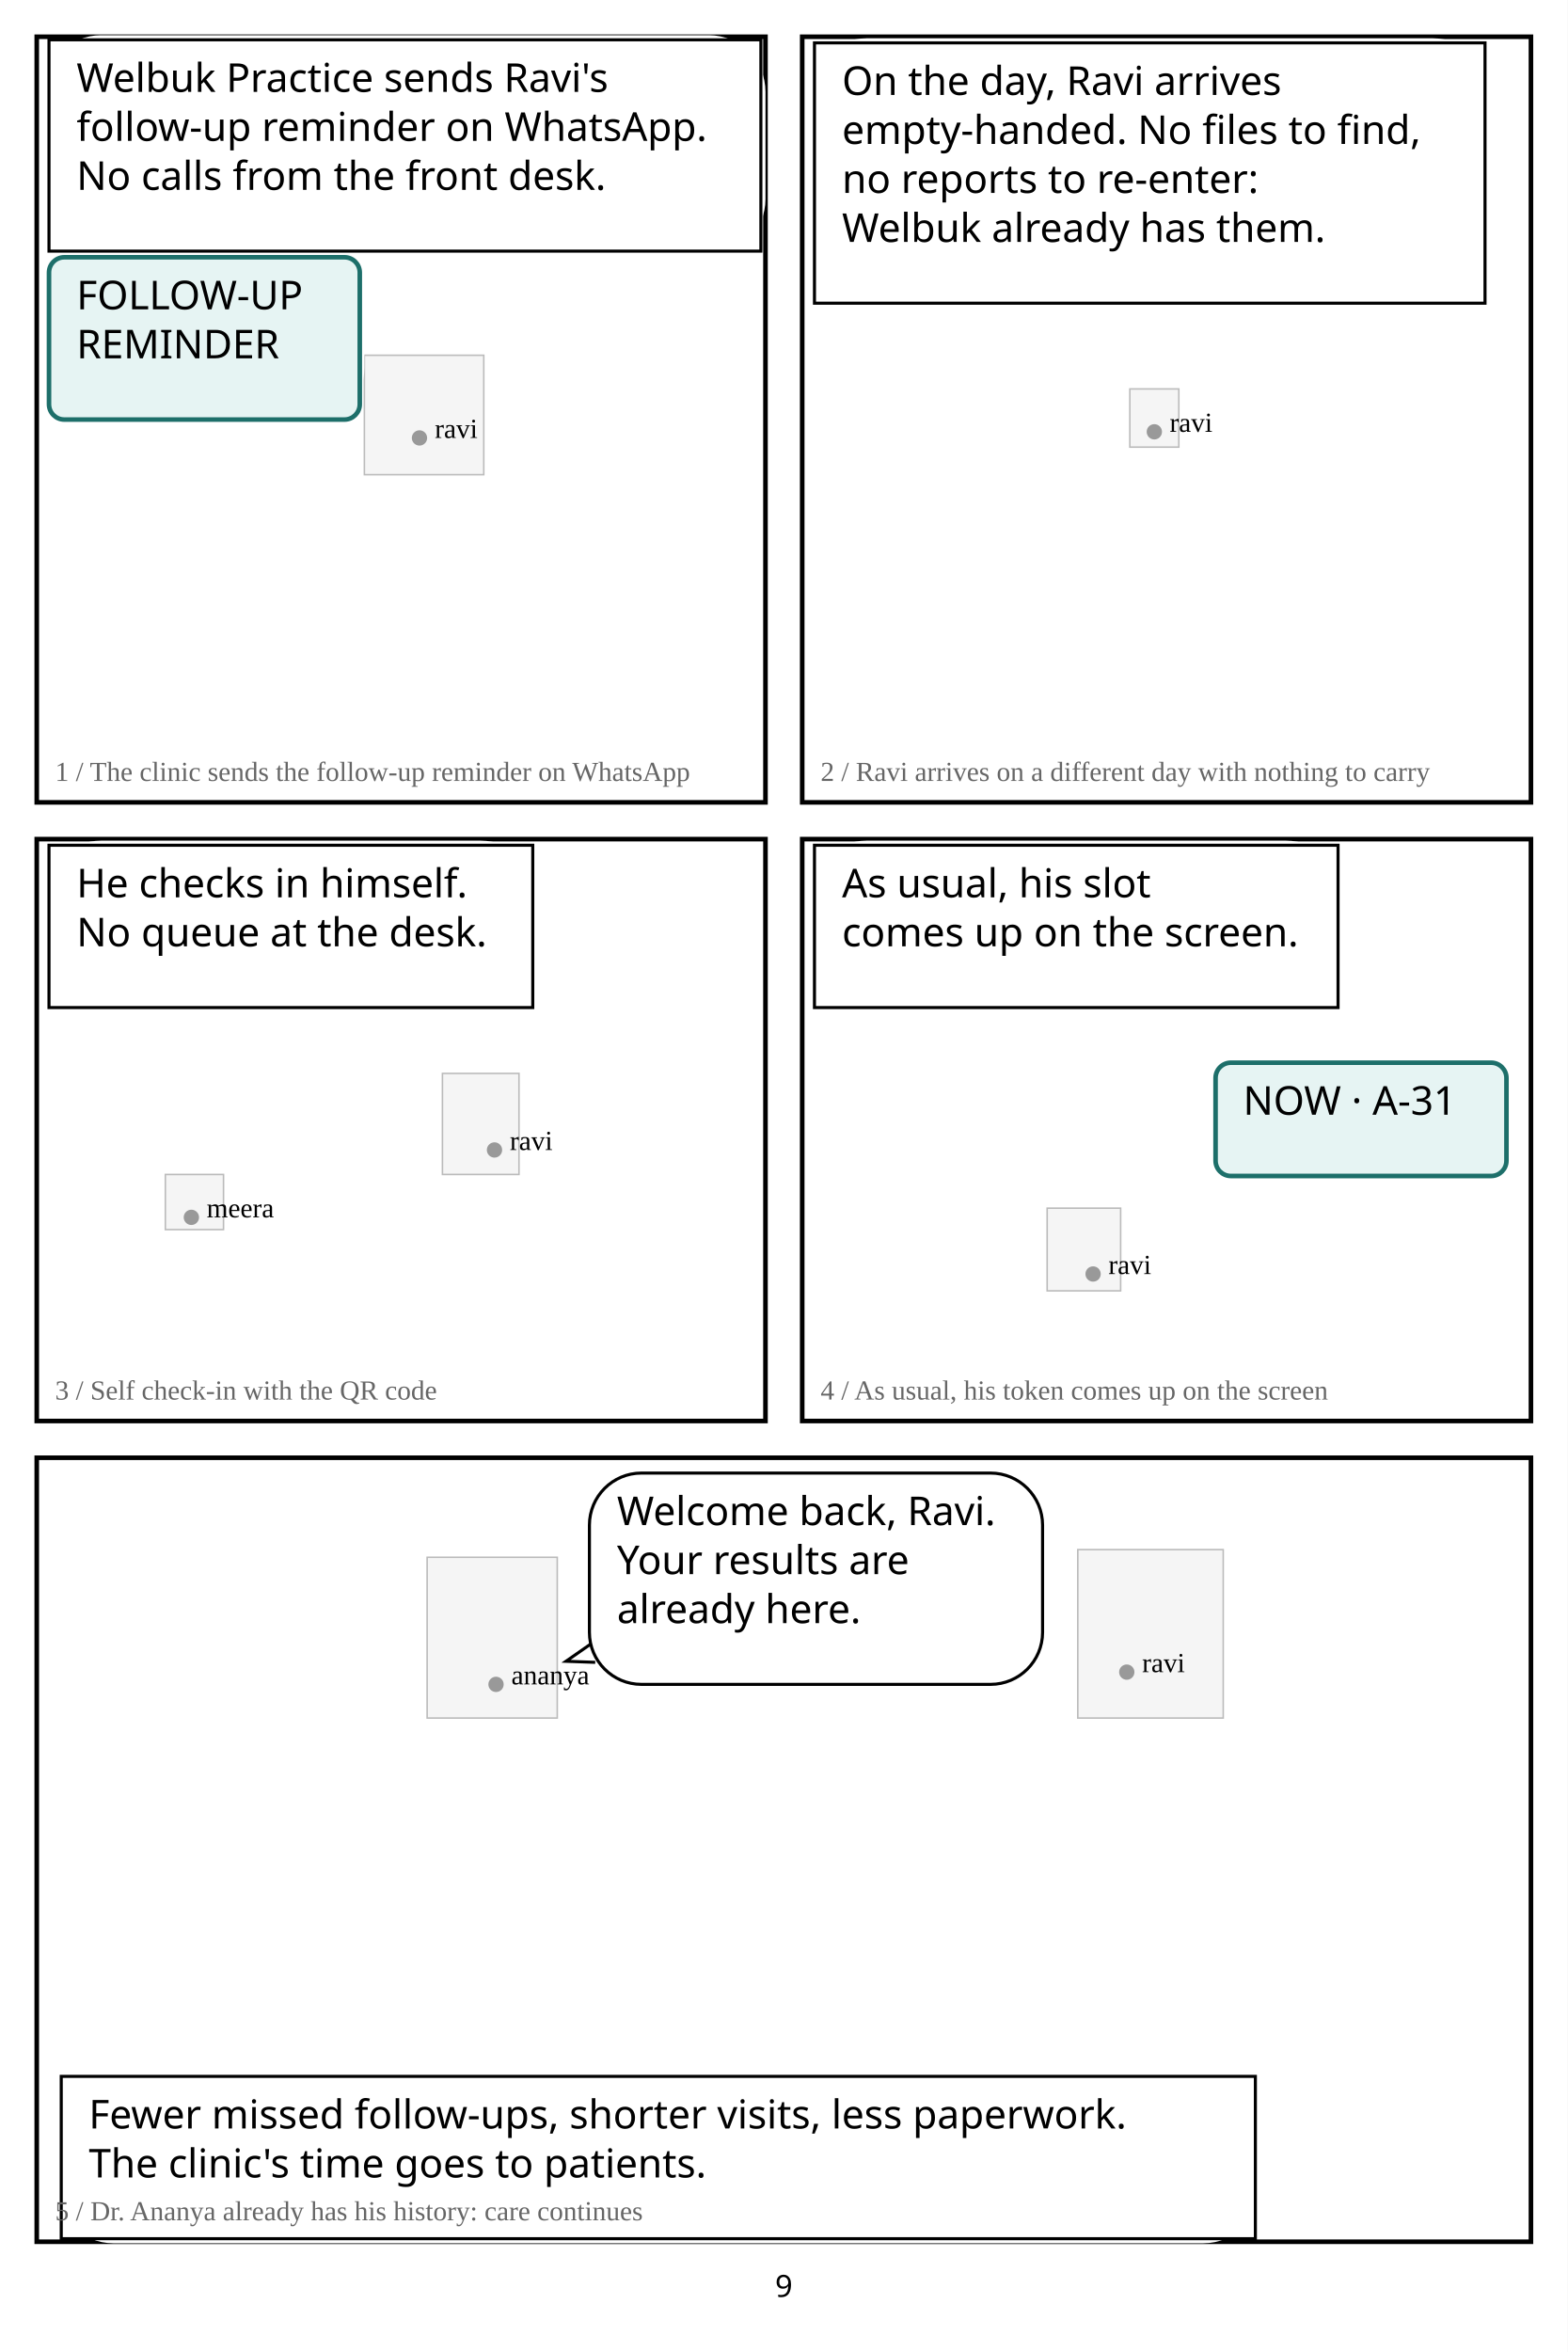
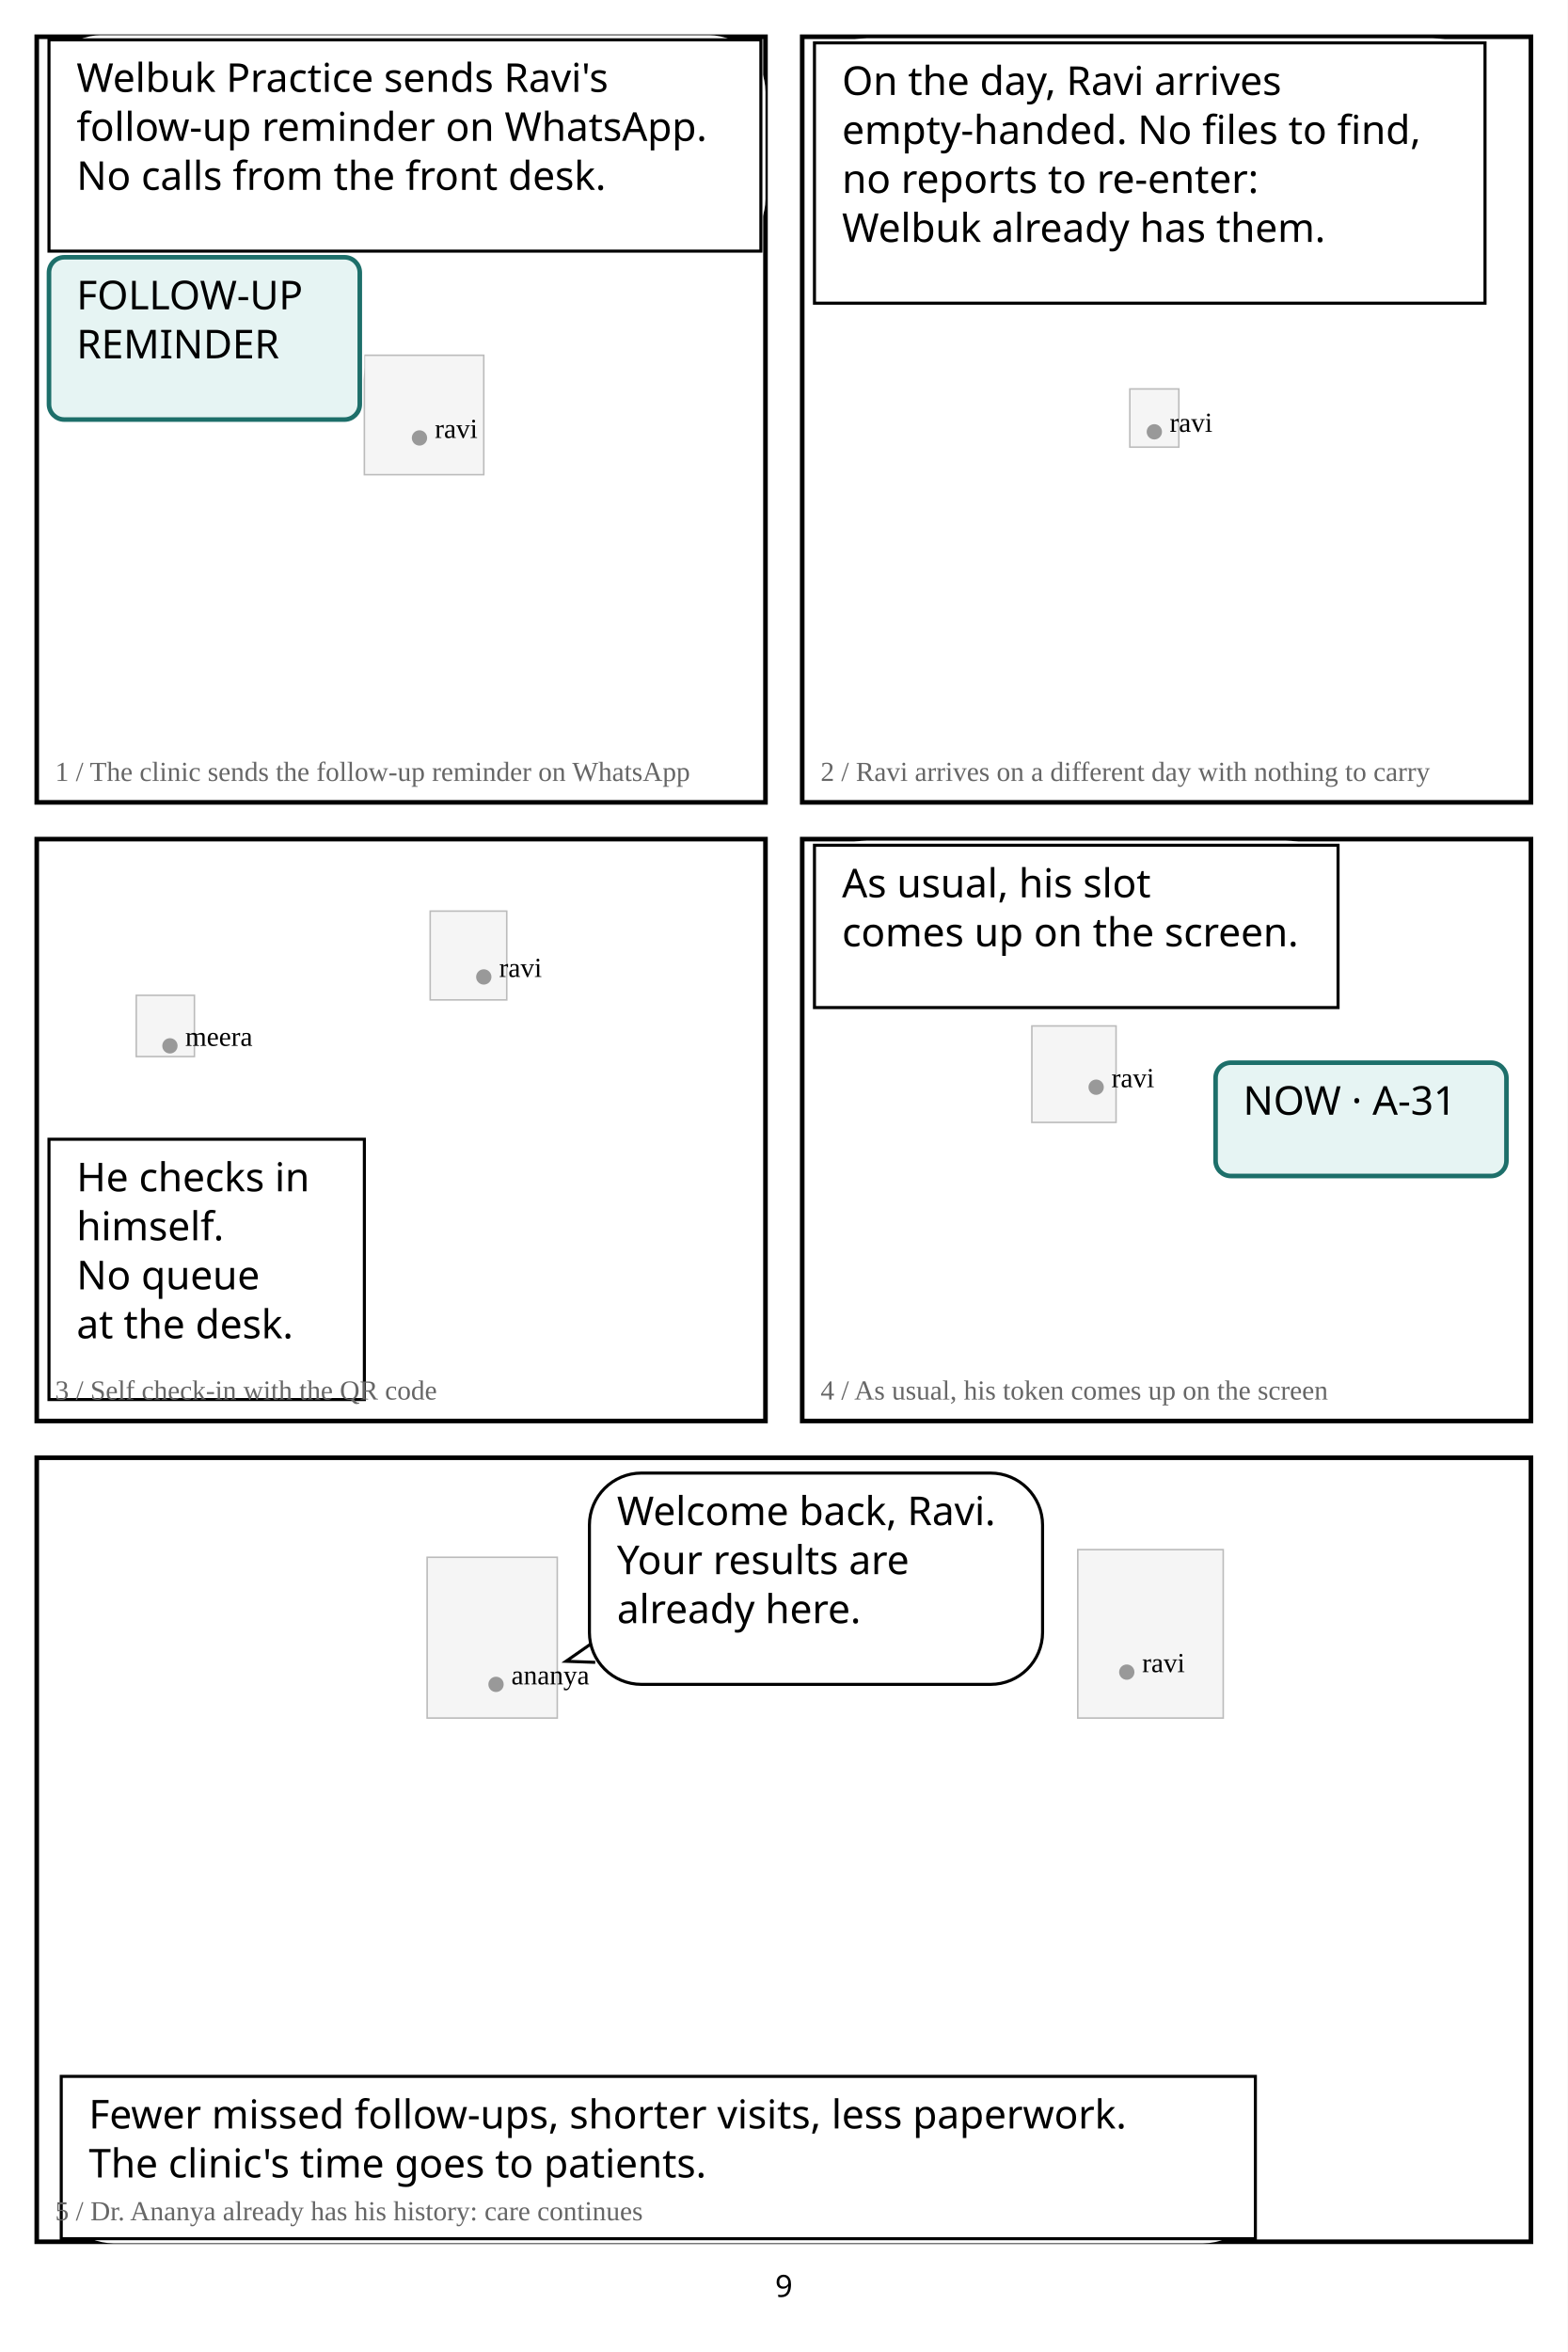
<svg xmlns="http://www.w3.org/2000/svg" width="1024" height="1536" viewBox="0 0 1024 1536">
  <rect width="1024" height="1536" fill="white" />
  <rect x="238" y="232" width="78" height="78" fill="#f5f5f5" stroke="#bbb" />
  <circle cx="274" cy="286" r="5" fill="#999" />
  <text x="284" y="286" font-size="18">ravi</text>
  <rect x="24" y="24" width="476" height="500" fill="none" stroke="black" stroke-width="3" />
  <rect x="32" y="26" width="465" height="138" rx="34" fill="white" stroke="white" stroke-width="6" />
  <rect x="32" y="168" width="203" height="106" rx="34" fill="white" stroke="white" stroke-width="6" />
  <rect x="32" y="26" width="465" height="138" fill="white" stroke="black" stroke-width="2" />
  <text x="50" y="60" font-family="Meiryo,MS Gothic,sans-serif" font-size="26" fill="black">Welbuk Practice sends Ravi's </text>
  <text x="50" y="92" font-family="Meiryo,MS Gothic,sans-serif" font-size="26" fill="black">follow-up reminder on WhatsApp. </text>
  <text x="50" y="124" font-family="Meiryo,MS Gothic,sans-serif" font-size="26" fill="black">No calls from the front desk.</text>
  <rect x="32" y="168" width="203" height="106" rx="10" fill="#e6f4f3" stroke="#1d6f6a" stroke-width="3" />
  <text x="50" y="202" font-family="Meiryo,MS Gothic,sans-serif" font-size="26" fill="black">FOLLOW-UP </text>
  <text x="50" y="234" font-family="Meiryo,MS Gothic,sans-serif" font-size="26" fill="black">REMINDER</text>
  <text x="36" y="510" font-size="18" fill="#666">1 / The clinic sends the follow-up reminder on WhatsApp</text>
  <rect x="738" y="254" width="32" height="38" fill="#f5f5f5" stroke="#bbb" />
  <circle cx="754" cy="282" r="5" fill="#999" />
  <text x="764" y="282" font-size="18">ravi</text>
  <rect x="524" y="24" width="476" height="500" fill="none" stroke="black" stroke-width="3" />
  <rect x="532" y="28" width="438" height="170" rx="34" fill="white" stroke="white" stroke-width="6" />
  <rect x="532" y="28" width="438" height="170" fill="white" stroke="black" stroke-width="2" />
  <text x="550" y="62" font-family="Meiryo,MS Gothic,sans-serif" font-size="26" fill="black">On the day, Ravi arrives </text>
  <text x="550" y="94" font-family="Meiryo,MS Gothic,sans-serif" font-size="26" fill="black">empty-handed. No files to find, </text>
  <text x="550" y="126" font-family="Meiryo,MS Gothic,sans-serif" font-size="26" fill="black">no reports to re-enter: </text>
  <text x="550" y="158" font-family="Meiryo,MS Gothic,sans-serif" font-size="26" fill="black">Welbuk already has them.</text>
  <text x="536" y="510" font-size="18" fill="#666">2 / Ravi arrives on a different day with nothing to carry</text>
-   <rect x="289" y="701" width="50" height="66" fill="#f5f5f5" stroke="#bbb" />
-   <circle cx="323" cy="751" r="5" fill="#999" />
-   <text x="333" y="751" font-size="18">ravi</text>
-   <rect x="108" y="767" width="38" height="36" fill="#f5f5f5" stroke="#bbb" />
-   <circle cx="125" cy="795" r="5" fill="#999" />
-   <text x="135" y="795" font-size="18">meera</text>
+   <rect x="281" y="595" width="50" height="58" fill="#f5f5f5" stroke="#bbb" />
+   <circle cx="316" cy="638" r="5" fill="#999" />
+   <text x="326" y="638" font-size="18">ravi</text>
+   <rect x="89" y="650" width="38" height="40" fill="#f5f5f5" stroke="#bbb" />
+   <circle cx="111" cy="683" r="5" fill="#999" />
+   <text x="121" y="683" font-size="18">meera</text>
  <rect x="24" y="548" width="476" height="380" fill="none" stroke="black" stroke-width="3" />
-   <rect x="32" y="552" width="316" height="106" rx="34" fill="white" stroke="white" stroke-width="6" />
-   <rect x="32" y="552" width="316" height="106" fill="white" stroke="black" stroke-width="2" />
-   <text x="50" y="586" font-family="Meiryo,MS Gothic,sans-serif" font-size="26" fill="black">He checks in himself. </text>
-   <text x="50" y="618" font-family="Meiryo,MS Gothic,sans-serif" font-size="26" fill="black">No queue at the desk.</text>
+   <rect x="32" y="744" width="206" height="170" rx="34" fill="white" stroke="white" stroke-width="6" />
+   <rect x="32" y="744" width="206" height="170" fill="white" stroke="black" stroke-width="2" />
+   <text x="50" y="778" font-family="Meiryo,MS Gothic,sans-serif" font-size="26" fill="black">He checks in </text>
+   <text x="50" y="810" font-family="Meiryo,MS Gothic,sans-serif" font-size="26" fill="black">himself. </text>
+   <text x="50" y="842" font-family="Meiryo,MS Gothic,sans-serif" font-size="26" fill="black">No queue </text>
+   <text x="50" y="874" font-family="Meiryo,MS Gothic,sans-serif" font-size="26" fill="black">at the desk.</text>
  <text x="36" y="914" font-size="18" fill="#666">3 / Self check-in with the QR code</text>
-   <rect x="684" y="789" width="48" height="54" fill="#f5f5f5" stroke="#bbb" />
-   <circle cx="714" cy="832" r="5" fill="#999" />
-   <text x="724" y="832" font-size="18">ravi</text>
+   <rect x="674" y="670" width="55" height="63" fill="#f5f5f5" stroke="#bbb" />
+   <circle cx="716" cy="710" r="5" fill="#999" />
+   <text x="726" y="710" font-size="18">ravi</text>
  <rect x="524" y="548" width="476" height="380" fill="none" stroke="black" stroke-width="3" />
  <rect x="532" y="552" width="342" height="106" rx="34" fill="white" stroke="white" stroke-width="6" />
  <rect x="794" y="694" width="190" height="74" rx="34" fill="white" stroke="white" stroke-width="6" />
  <rect x="532" y="552" width="342" height="106" fill="white" stroke="black" stroke-width="2" />
  <text x="550" y="586" font-family="Meiryo,MS Gothic,sans-serif" font-size="26" fill="black">As usual, his slot </text>
  <text x="550" y="618" font-family="Meiryo,MS Gothic,sans-serif" font-size="26" fill="black">comes up on the screen.</text>
  <rect x="794" y="694" width="190" height="74" rx="10" fill="#e6f4f3" stroke="#1d6f6a" stroke-width="3" />
  <text x="812" y="728" font-family="Meiryo,MS Gothic,sans-serif" font-size="26" fill="black">NOW · A-31</text>
  <text x="536" y="914" font-size="18" fill="#666">4 / As usual, his token comes up on the screen</text>
  <rect x="279" y="1017" width="85" height="105" fill="#f5f5f5" stroke="#bbb" />
  <circle cx="324" cy="1100" r="5" fill="#999" />
  <text x="334" y="1100" font-size="18">ananya</text>
  <rect x="704" y="1012" width="95" height="110" fill="#f5f5f5" stroke="#bbb" />
  <circle cx="736" cy="1092" r="5" fill="#999" />
  <text x="746" y="1092" font-size="18">ravi</text>
  <rect x="24" y="952" width="976" height="512" fill="none" stroke="black" stroke-width="3" />
  <rect x="385" y="962" width="296" height="138" rx="34" fill="white" stroke="white" stroke-width="6" />
  <path d="M 388.798 1071.607 L 369.698 1084.913 L 388.798 1085.607 Z" fill="white" stroke="white" stroke-width="6" stroke-linejoin="round" />
  <rect x="40" y="1356" width="780" height="106" rx="34" fill="white" stroke="white" stroke-width="6" />
  <path data-speaker="ananya" d="M 388.798 1071.607 L 369.698 1084.913 L 388.798 1085.607" fill="white" stroke="black" stroke-width="2" />
  <rect x="385" y="962" width="296" height="138" rx="34" fill="white" stroke="black" stroke-width="2" />
  <text x="403" y="996" font-family="Meiryo,MS Gothic,sans-serif" font-size="26" fill="black">Welcome back, Ravi. </text>
  <text x="403" y="1028" font-family="Meiryo,MS Gothic,sans-serif" font-size="26" fill="black">Your results are </text>
  <text x="403" y="1060" font-family="Meiryo,MS Gothic,sans-serif" font-size="26" fill="black">already here.</text>
  <rect x="40" y="1356" width="780" height="106" fill="white" stroke="black" stroke-width="2" />
  <text x="58" y="1390" font-family="Meiryo,MS Gothic,sans-serif" font-size="26" fill="black">Fewer missed follow-ups, shorter visits, less paperwork. </text>
  <text x="58" y="1422" font-family="Meiryo,MS Gothic,sans-serif" font-size="26" fill="black">The clinic's time goes to patients.</text>
  <text x="36" y="1450" font-size="18" fill="#666">5 / Dr. Ananya already has his history: care continues</text>
  <text x="512" y="1500" text-anchor="middle" font-family="sans-serif" font-size="20">9</text>
</svg>
